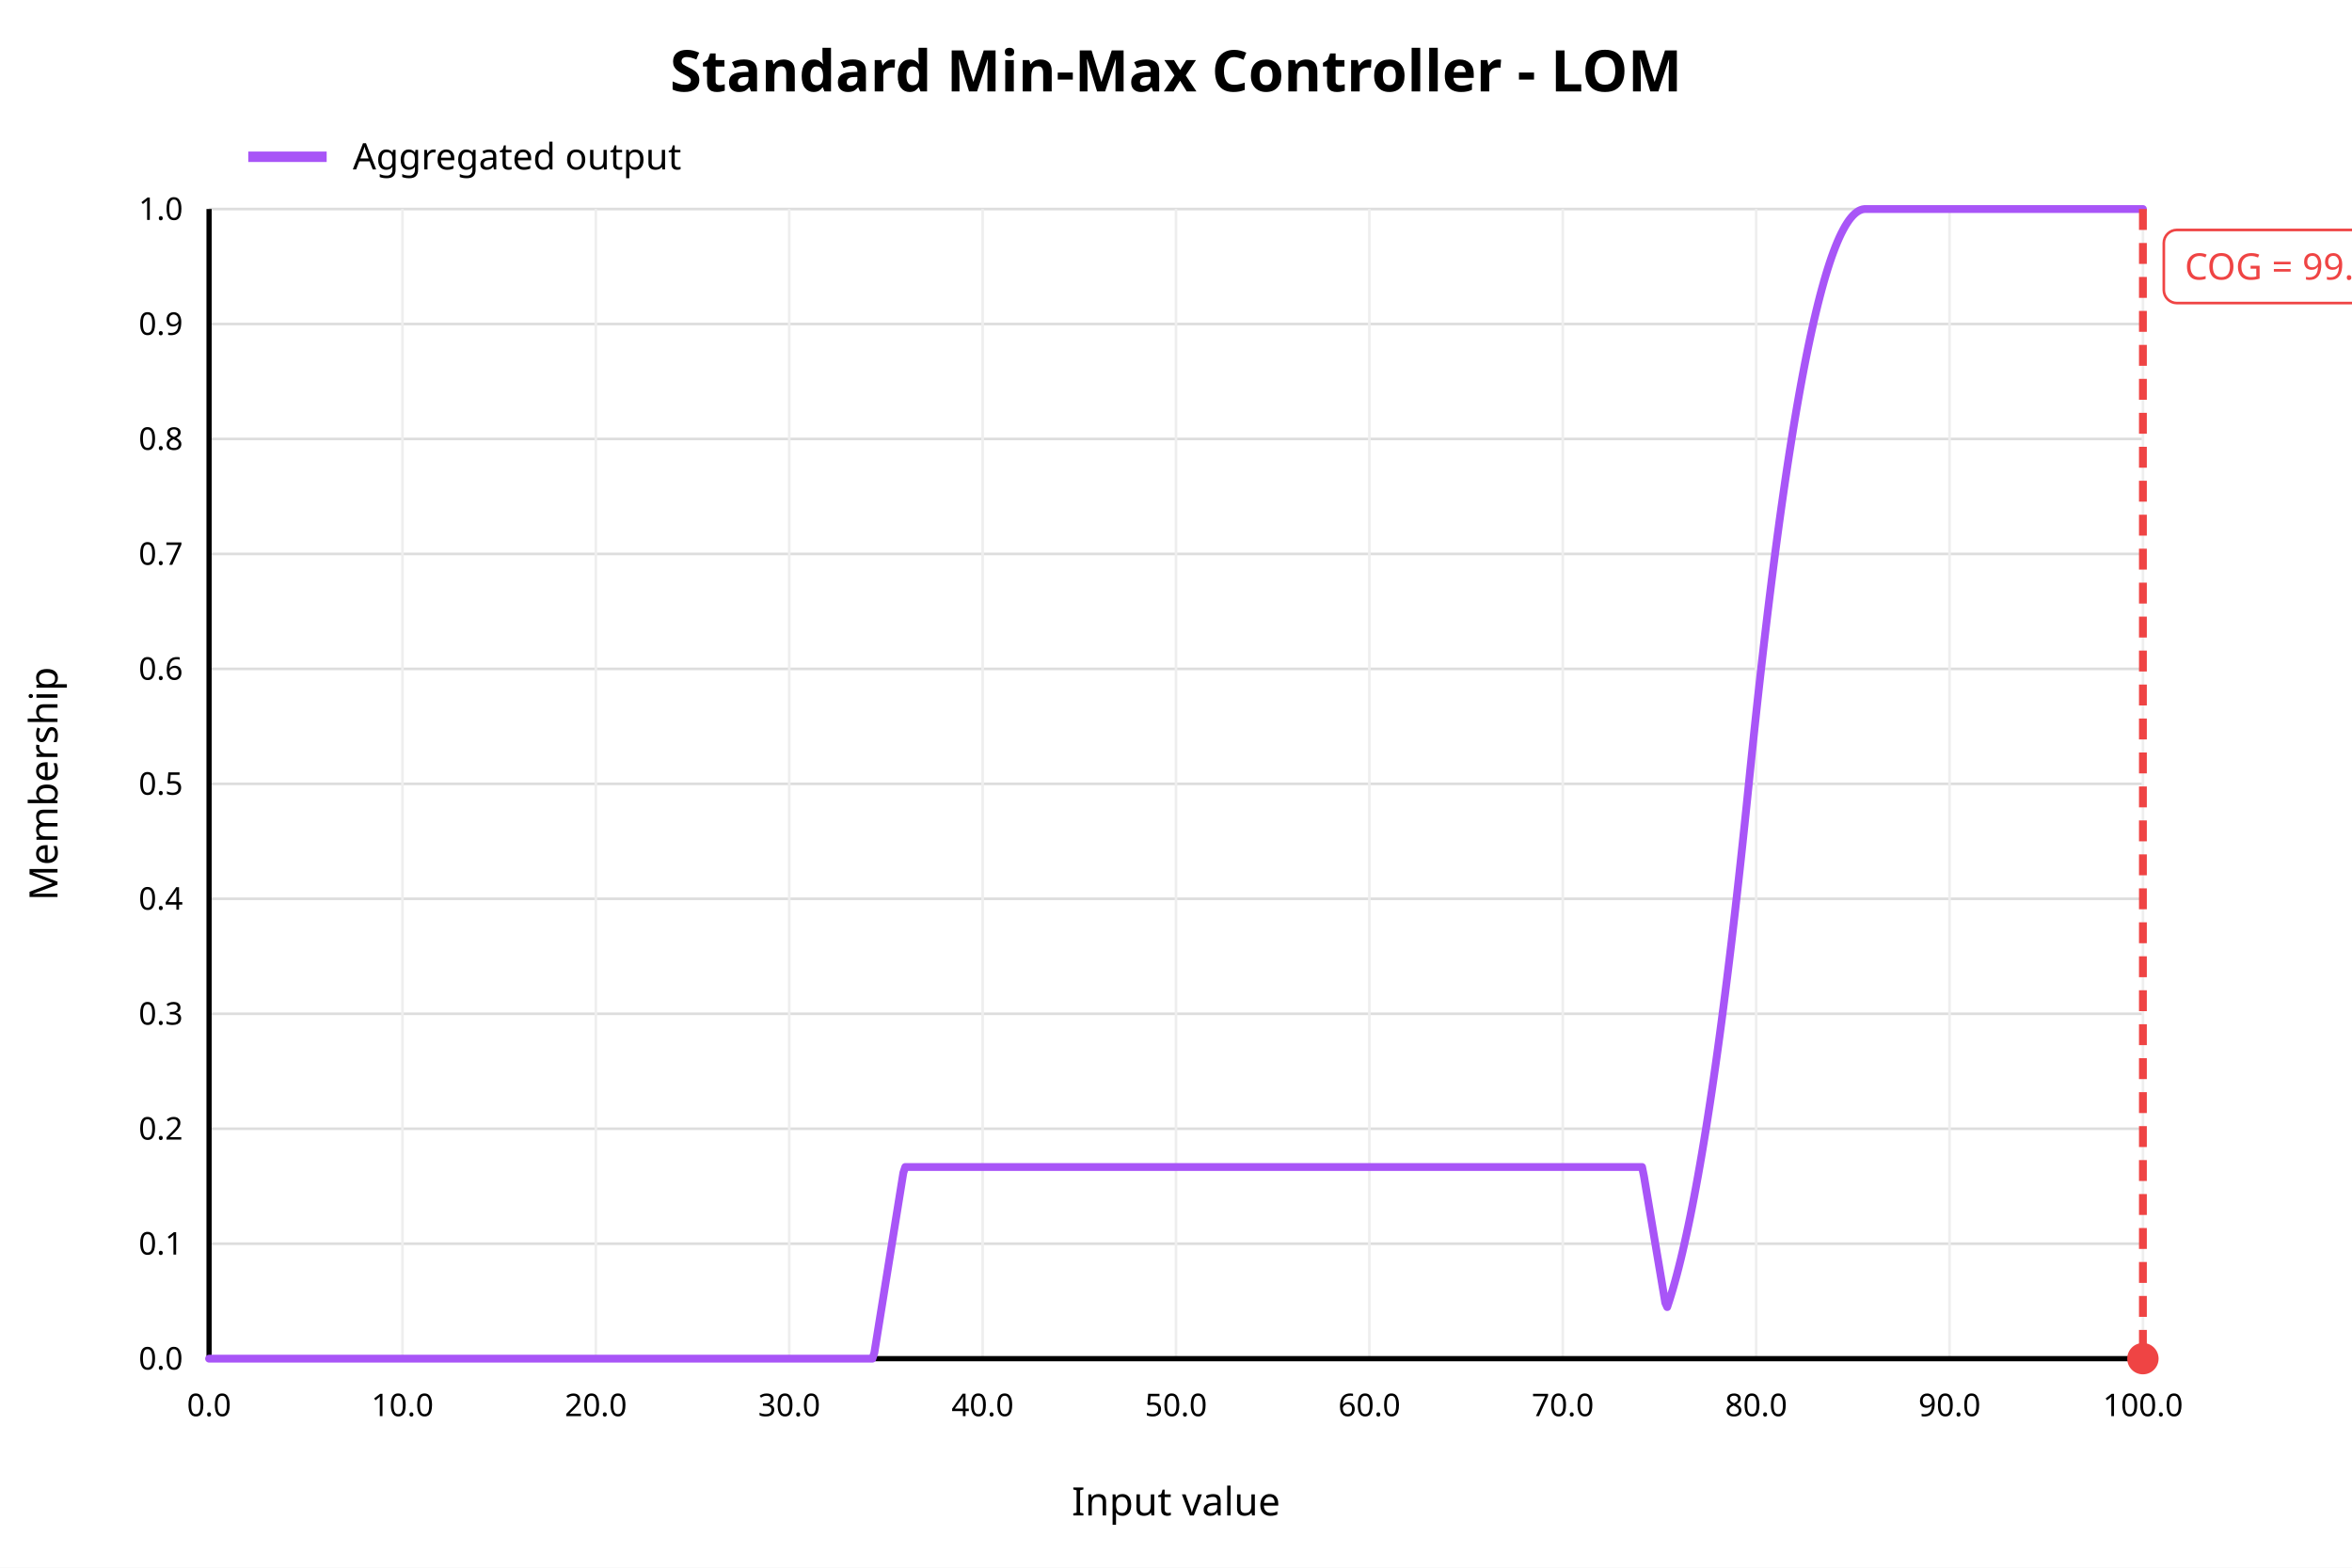
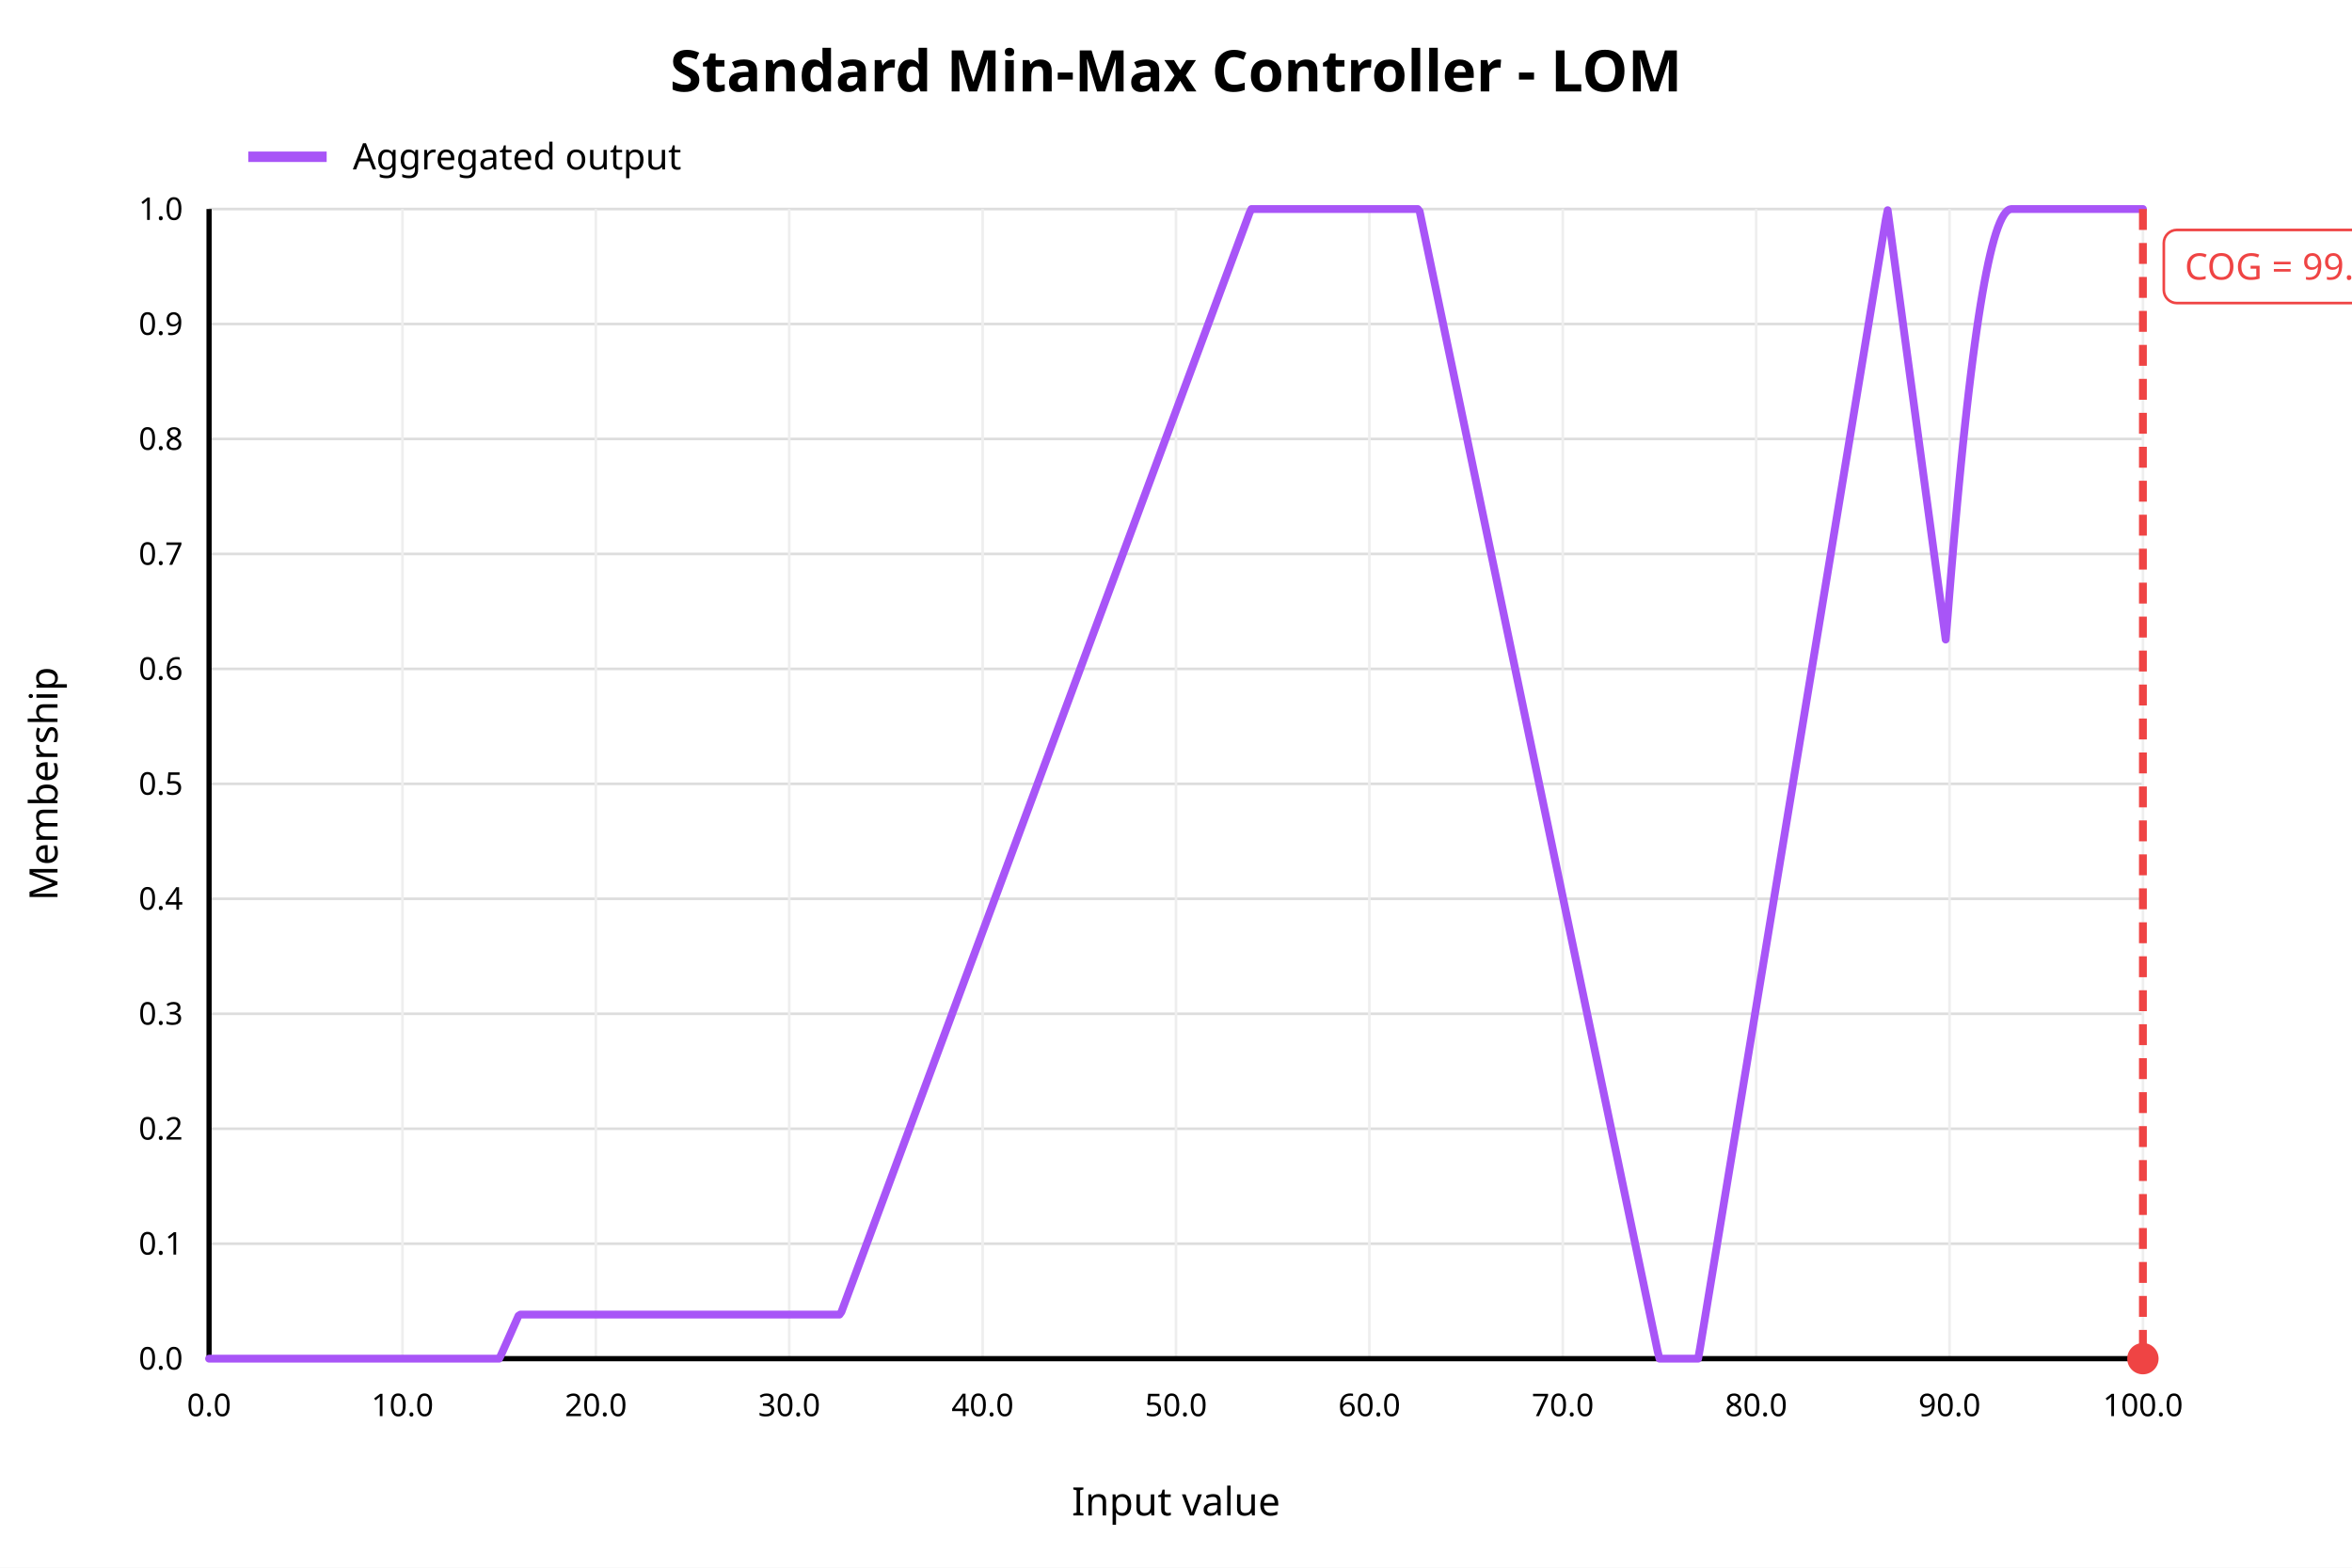
<svg xmlns="http://www.w3.org/2000/svg" width="900" height="600" viewBox="0 0 900 600">
  <rect x="0" y="0" width="900" height="600" fill="white" />
  <text x="450" y="35" text-anchor="middle" font-family="sans-serif" font-size="22" font-weight="bold" fill="black">Standard Min-Max Controller - LOM</text>
  <line x1="80" y1="520.00" x2="820" y2="520.00" stroke="#dddddd" stroke-width="1" />
  <text x="70" y="520.00" text-anchor="end" dominant-baseline="middle" font-family="sans-serif" font-size="12" fill="black">0.0</text>
  <line x1="80" y1="476.00" x2="820" y2="476.00" stroke="#dddddd" stroke-width="1" />
  <text x="70" y="476.00" text-anchor="end" dominant-baseline="middle" font-family="sans-serif" font-size="12" fill="black">0.1</text>
  <line x1="80" y1="432.00" x2="820" y2="432.00" stroke="#dddddd" stroke-width="1" />
  <text x="70" y="432.00" text-anchor="end" dominant-baseline="middle" font-family="sans-serif" font-size="12" fill="black">0.2</text>
  <line x1="80" y1="388.00" x2="820" y2="388.00" stroke="#dddddd" stroke-width="1" />
  <text x="70" y="388.00" text-anchor="end" dominant-baseline="middle" font-family="sans-serif" font-size="12" fill="black">0.3</text>
  <line x1="80" y1="344.00" x2="820" y2="344.00" stroke="#dddddd" stroke-width="1" />
  <text x="70" y="344.00" text-anchor="end" dominant-baseline="middle" font-family="sans-serif" font-size="12" fill="black">0.4</text>
  <line x1="80" y1="300.00" x2="820" y2="300.00" stroke="#dddddd" stroke-width="1" />
  <text x="70" y="300.00" text-anchor="end" dominant-baseline="middle" font-family="sans-serif" font-size="12" fill="black">0.5</text>
  <line x1="80" y1="256.00" x2="820" y2="256.00" stroke="#dddddd" stroke-width="1" />
  <text x="70" y="256.00" text-anchor="end" dominant-baseline="middle" font-family="sans-serif" font-size="12" fill="black">0.6</text>
  <line x1="80" y1="212.00" x2="820" y2="212.00" stroke="#dddddd" stroke-width="1" />
  <text x="70" y="212.00" text-anchor="end" dominant-baseline="middle" font-family="sans-serif" font-size="12" fill="black">0.7</text>
  <line x1="80" y1="168.00" x2="820" y2="168.00" stroke="#dddddd" stroke-width="1" />
  <text x="70" y="168.00" text-anchor="end" dominant-baseline="middle" font-family="sans-serif" font-size="12" fill="black">0.8</text>
  <line x1="80" y1="124.00" x2="820" y2="124.00" stroke="#dddddd" stroke-width="1" />
  <text x="70" y="124.00" text-anchor="end" dominant-baseline="middle" font-family="sans-serif" font-size="12" fill="black">0.9</text>
  <line x1="80" y1="80.00" x2="820" y2="80.00" stroke="#dddddd" stroke-width="1" />
  <text x="70" y="80.00" text-anchor="end" dominant-baseline="middle" font-family="sans-serif" font-size="12" fill="black">1.0</text>
  <line x1="80.00" y1="80" x2="80.00" y2="520" stroke="#eeeeee" stroke-width="1" />
  <text x="80.00" y="542" text-anchor="middle" font-family="sans-serif" font-size="12" fill="black">0.0</text>
  <line x1="154.00" y1="80" x2="154.00" y2="520" stroke="#eeeeee" stroke-width="1" />
  <text x="154.00" y="542" text-anchor="middle" font-family="sans-serif" font-size="12" fill="black">10.0</text>
  <line x1="228.00" y1="80" x2="228.00" y2="520" stroke="#eeeeee" stroke-width="1" />
  <text x="228.00" y="542" text-anchor="middle" font-family="sans-serif" font-size="12" fill="black">20.0</text>
  <line x1="302.00" y1="80" x2="302.00" y2="520" stroke="#eeeeee" stroke-width="1" />
  <text x="302.00" y="542" text-anchor="middle" font-family="sans-serif" font-size="12" fill="black">30.0</text>
  <line x1="376.00" y1="80" x2="376.00" y2="520" stroke="#eeeeee" stroke-width="1" />
  <text x="376.00" y="542" text-anchor="middle" font-family="sans-serif" font-size="12" fill="black">40.0</text>
  <line x1="450.00" y1="80" x2="450.00" y2="520" stroke="#eeeeee" stroke-width="1" />
  <text x="450.00" y="542" text-anchor="middle" font-family="sans-serif" font-size="12" fill="black">50.0</text>
  <line x1="524.00" y1="80" x2="524.00" y2="520" stroke="#eeeeee" stroke-width="1" />
  <text x="524.00" y="542" text-anchor="middle" font-family="sans-serif" font-size="12" fill="black">60.0</text>
  <line x1="598.00" y1="80" x2="598.00" y2="520" stroke="#eeeeee" stroke-width="1" />
  <text x="598.00" y="542" text-anchor="middle" font-family="sans-serif" font-size="12" fill="black">70.0</text>
  <line x1="672.00" y1="80" x2="672.00" y2="520" stroke="#eeeeee" stroke-width="1" />
  <text x="672.00" y="542" text-anchor="middle" font-family="sans-serif" font-size="12" fill="black">80.0</text>
  <line x1="746.00" y1="80" x2="746.00" y2="520" stroke="#eeeeee" stroke-width="1" />
  <text x="746.00" y="542" text-anchor="middle" font-family="sans-serif" font-size="12" fill="black">90.0</text>
  <line x1="820.00" y1="80" x2="820.00" y2="520" stroke="#eeeeee" stroke-width="1" />
  <text x="820.00" y="542" text-anchor="middle" font-family="sans-serif" font-size="12" fill="black">100.0</text>
  <line x1="80" y1="520" x2="820" y2="520" stroke="black" stroke-width="2" />
  <line x1="80" y1="80" x2="80" y2="520" stroke="black" stroke-width="2" />
  <text x="450" y="580" text-anchor="middle" font-family="sans-serif" font-size="15" fill="black">Input value</text>
  <text x="22" y="300" text-anchor="middle" font-family="sans-serif" font-size="15" fill="black" transform="rotate(-90 22 300)">Membership</text>
-   <polyline fill="none" stroke="#a855f7" stroke-width="3" stroke-linejoin="round" stroke-linecap="round" points="80.00,520.00 80.74,520.00 81.48,520.00 82.22,520.00 82.96,520.00 83.70,520.00 84.44,520.00 85.18,520.00 85.92,520.00 86.66,520.00 87.40,520.00 88.14,520.00 88.88,520.00 89.62,520.00 90.36,520.00 91.10,520.00 91.84,520.00 92.58,520.00 93.32,520.00 94.06,520.00 94.80,520.00 95.54,520.00 96.28,520.00 97.02,520.00 97.76,520.00 98.50,520.00 99.24,520.00 99.98,520.00 100.72,520.00 101.46,520.00 102.20,520.00 102.94,520.00 103.68,520.00 104.42,520.00 105.16,520.00 105.90,520.00 106.64,520.00 107.38,520.00 108.12,520.00 108.86,520.00 109.60,520.00 110.34,520.00 111.08,520.00 111.82,520.00 112.56,520.00 113.30,520.00 114.04,520.00 114.78,520.00 115.52,520.00 116.26,520.00 117.00,520.00 117.74,520.00 118.48,520.00 119.22,520.00 119.96,520.00 120.70,520.00 121.44,520.00 122.18,520.00 122.92,520.00 123.66,520.00 124.40,520.00 125.14,520.00 125.88,520.00 126.62,520.00 127.36,520.00 128.10,520.00 128.84,520.00 129.58,520.00 130.32,520.00 131.06,520.00 131.80,520.00 132.54,520.00 133.28,520.00 134.02,520.00 134.76,520.00 135.50,520.00 136.24,520.00 136.98,520.00 137.72,520.00 138.46,520.00 139.20,520.00 139.94,520.00 140.68,520.00 141.42,520.00 142.16,520.00 142.90,520.00 143.64,520.00 144.38,520.00 145.12,520.00 145.86,520.00 146.60,520.00 147.34,520.00 148.08,520.00 148.82,520.00 149.56,520.00 150.30,520.00 151.04,520.00 151.78,520.00 152.52,520.00 153.26,520.00 154.00,520.00 154.74,520.00 155.48,520.00 156.22,520.00 156.96,520.00 157.70,520.00 158.44,520.00 159.18,520.00 159.92,520.00 160.66,520.00 161.40,520.00 162.14,520.00 162.88,520.00 163.62,520.00 164.36,520.00 165.10,520.00 165.84,520.00 166.58,520.00 167.32,520.00 168.06,520.00 168.80,520.00 169.54,520.00 170.28,520.00 171.02,520.00 171.76,520.00 172.50,520.00 173.24,520.00 173.98,520.00 174.72,520.00 175.46,520.00 176.20,520.00 176.94,520.00 177.68,520.00 178.42,520.00 179.16,520.00 179.90,520.00 180.64,520.00 181.38,520.00 182.12,520.00 182.86,520.00 183.60,520.00 184.34,520.00 185.08,520.00 185.82,520.00 186.56,520.00 187.30,520.00 188.04,520.00 188.78,520.00 189.52,520.00 190.26,520.00 191.00,520.00 191.74,520.00 192.48,520.00 193.22,520.00 193.96,520.00 194.70,520.00 195.44,520.00 196.18,520.00 196.92,520.00 197.66,520.00 198.40,520.00 199.14,520.00 199.88,520.00 200.62,520.00 201.36,520.00 202.10,520.00 202.84,520.00 203.58,520.00 204.32,520.00 205.06,520.00 205.80,520.00 206.54,520.00 207.28,520.00 208.02,520.00 208.76,520.00 209.50,520.00 210.24,520.00 210.98,520.00 211.72,520.00 212.46,520.00 213.20,520.00 213.94,520.00 214.68,520.00 215.42,520.00 216.16,520.00 216.90,520.00 217.64,520.00 218.38,520.00 219.12,520.00 219.86,520.00 220.60,520.00 221.34,520.00 222.08,520.00 222.82,520.00 223.56,520.00 224.30,520.00 225.04,520.00 225.78,520.00 226.52,520.00 227.26,520.00 228.00,520.00 228.74,520.00 229.48,520.00 230.22,520.00 230.96,520.00 231.70,520.00 232.44,520.00 233.18,520.00 233.92,520.00 234.66,520.00 235.40,520.00 236.14,520.00 236.88,520.00 237.62,520.00 238.36,520.00 239.10,520.00 239.84,520.00 240.58,520.00 241.32,520.00 242.06,520.00 242.80,520.00 243.54,520.00 244.28,520.00 245.02,520.00 245.76,520.00 246.50,520.00 247.24,520.00 247.98,520.00 248.72,520.00 249.46,520.00 250.20,520.00 250.94,520.00 251.68,520.00 252.42,520.00 253.16,520.00 253.90,520.00 254.64,520.00 255.38,520.00 256.12,520.00 256.86,520.00 257.60,520.00 258.34,520.00 259.08,520.00 259.82,520.00 260.56,520.00 261.30,520.00 262.04,520.00 262.78,520.00 263.52,520.00 264.26,520.00 265.00,520.00 265.74,520.00 266.48,520.00 267.22,520.00 267.96,520.00 268.70,520.00 269.44,520.00 270.18,520.00 270.92,520.00 271.66,520.00 272.40,520.00 273.14,520.00 273.88,520.00 274.62,520.00 275.36,520.00 276.10,520.00 276.84,520.00 277.58,520.00 278.32,520.00 279.06,520.00 279.80,520.00 280.54,520.00 281.28,520.00 282.02,520.00 282.76,520.00 283.50,520.00 284.24,520.00 284.98,520.00 285.72,520.00 286.46,520.00 287.20,520.00 287.94,520.00 288.68,520.00 289.42,520.00 290.16,520.00 290.90,520.00 291.64,520.00 292.38,520.00 293.12,520.00 293.86,520.00 294.60,520.00 295.34,520.00 296.08,520.00 296.82,520.00 297.56,520.00 298.30,520.00 299.04,520.00 299.78,520.00 300.52,520.00 301.26,520.00 302.00,520.00 302.74,520.00 303.48,520.00 304.22,520.00 304.96,520.00 305.70,520.00 306.44,520.00 307.18,520.00 307.92,520.00 308.66,520.00 309.40,520.00 310.14,520.00 310.88,520.00 311.62,520.00 312.36,520.00 313.10,520.00 313.84,520.00 314.58,520.00 315.32,520.00 316.06,520.00 316.80,520.00 317.54,520.00 318.28,520.00 319.02,520.00 319.76,520.00 320.50,520.00 321.24,520.00 321.98,520.00 322.72,520.00 323.46,520.00 324.20,520.00 324.94,520.00 325.68,520.00 326.42,520.00 327.16,520.00 327.90,520.00 328.64,520.00 329.38,520.00 330.12,520.00 330.86,520.00 331.60,520.00 332.34,520.00 333.08,520.00 333.82,520.00 334.56,517.82 335.30,513.23 336.04,508.63 336.78,504.04 337.52,499.44 338.26,494.85 339.00,490.25 339.74,485.66 340.48,481.06 341.22,476.46 341.96,471.87 342.70,467.27 343.44,462.68 344.18,458.08 344.92,453.49 345.66,448.89 346.40,446.64 347.14,446.64 347.88,446.64 348.62,446.64 349.36,446.64 350.10,446.64 350.84,446.64 351.58,446.64 352.32,446.64 353.06,446.64 353.80,446.64 354.54,446.64 355.28,446.64 356.02,446.64 356.76,446.64 357.50,446.64 358.24,446.64 358.98,446.64 359.72,446.64 360.46,446.64 361.20,446.64 361.94,446.64 362.68,446.64 363.42,446.64 364.16,446.64 364.90,446.64 365.64,446.64 366.38,446.64 367.12,446.64 367.86,446.64 368.60,446.64 369.34,446.64 370.08,446.64 370.82,446.64 371.56,446.64 372.30,446.64 373.04,446.64 373.78,446.64 374.52,446.64 375.26,446.64 376.00,446.64 376.74,446.64 377.48,446.64 378.22,446.64 378.96,446.64 379.70,446.64 380.44,446.64 381.18,446.64 381.92,446.64 382.66,446.64 383.40,446.64 384.14,446.64 384.88,446.64 385.62,446.64 386.36,446.64 387.10,446.64 387.84,446.64 388.58,446.64 389.32,446.64 390.06,446.64 390.80,446.64 391.54,446.64 392.28,446.64 393.02,446.64 393.76,446.64 394.50,446.64 395.24,446.64 395.98,446.64 396.72,446.64 397.46,446.64 398.20,446.64 398.94,446.64 399.68,446.64 400.42,446.64 401.16,446.64 401.90,446.64 402.64,446.64 403.38,446.64 404.12,446.64 404.86,446.64 405.60,446.64 406.34,446.64 407.08,446.64 407.82,446.64 408.56,446.64 409.30,446.64 410.04,446.64 410.78,446.64 411.52,446.64 412.26,446.64 413.00,446.64 413.74,446.64 414.48,446.64 415.22,446.64 415.96,446.64 416.70,446.64 417.44,446.64 418.18,446.64 418.92,446.64 419.66,446.64 420.40,446.64 421.14,446.64 421.88,446.64 422.62,446.64 423.36,446.64 424.10,446.64 424.84,446.64 425.58,446.64 426.32,446.64 427.06,446.64 427.80,446.64 428.54,446.64 429.28,446.64 430.02,446.64 430.76,446.64 431.50,446.64 432.24,446.64 432.98,446.64 433.72,446.64 434.46,446.64 435.20,446.64 435.94,446.64 436.68,446.64 437.42,446.64 438.16,446.64 438.90,446.64 439.64,446.64 440.38,446.64 441.12,446.64 441.86,446.64 442.60,446.64 443.34,446.64 444.08,446.64 444.82,446.64 445.56,446.64 446.30,446.64 447.04,446.64 447.78,446.64 448.52,446.64 449.26,446.64 450.00,446.64 450.74,446.64 451.48,446.64 452.22,446.64 452.96,446.64 453.70,446.64 454.44,446.64 455.18,446.64 455.92,446.64 456.66,446.64 457.40,446.64 458.14,446.64 458.88,446.64 459.62,446.64 460.36,446.64 461.10,446.64 461.84,446.64 462.58,446.64 463.32,446.64 464.06,446.64 464.80,446.64 465.54,446.64 466.28,446.64 467.02,446.64 467.76,446.64 468.50,446.64 469.24,446.64 469.98,446.64 470.72,446.64 471.46,446.64 472.20,446.64 472.94,446.64 473.68,446.64 474.42,446.64 475.16,446.64 475.90,446.64 476.64,446.64 477.38,446.64 478.12,446.64 478.86,446.64 479.60,446.64 480.34,446.64 481.08,446.64 481.82,446.64 482.56,446.64 483.30,446.64 484.04,446.64 484.78,446.64 485.52,446.64 486.26,446.64 487.00,446.64 487.74,446.64 488.48,446.64 489.22,446.64 489.96,446.64 490.70,446.64 491.44,446.64 492.18,446.64 492.92,446.64 493.66,446.64 494.40,446.64 495.14,446.64 495.88,446.64 496.62,446.64 497.36,446.64 498.10,446.64 498.84,446.64 499.58,446.64 500.32,446.64 501.06,446.64 501.80,446.64 502.54,446.64 503.28,446.64 504.02,446.64 504.76,446.64 505.50,446.64 506.24,446.64 506.98,446.64 507.72,446.64 508.46,446.64 509.20,446.64 509.94,446.64 510.68,446.64 511.42,446.64 512.16,446.64 512.90,446.64 513.64,446.64 514.38,446.64 515.12,446.64 515.86,446.64 516.60,446.64 517.34,446.64 518.08,446.64 518.82,446.64 519.56,446.64 520.30,446.64 521.04,446.64 521.78,446.64 522.52,446.64 523.26,446.64 524.00,446.64 524.74,446.64 525.48,446.64 526.22,446.64 526.96,446.64 527.70,446.64 528.44,446.64 529.18,446.64 529.92,446.64 530.66,446.64 531.40,446.64 532.14,446.64 532.88,446.64 533.62,446.64 534.36,446.64 535.10,446.64 535.84,446.64 536.58,446.64 537.32,446.64 538.06,446.64 538.80,446.64 539.54,446.64 540.28,446.64 541.02,446.64 541.76,446.64 542.50,446.64 543.24,446.64 543.98,446.64 544.72,446.64 545.46,446.64 546.20,446.64 546.94,446.64 547.68,446.64 548.42,446.64 549.16,446.64 549.90,446.64 550.64,446.64 551.38,446.64 552.12,446.64 552.86,446.64 553.60,446.64 554.34,446.64 555.08,446.64 555.82,446.64 556.56,446.64 557.30,446.64 558.04,446.64 558.78,446.64 559.52,446.64 560.26,446.64 561.00,446.64 561.74,446.64 562.48,446.64 563.22,446.64 563.96,446.64 564.70,446.64 565.44,446.64 566.18,446.64 566.92,446.64 567.66,446.64 568.40,446.64 569.14,446.64 569.88,446.64 570.62,446.64 571.36,446.64 572.10,446.64 572.84,446.64 573.58,446.64 574.32,446.64 575.06,446.64 575.80,446.64 576.54,446.64 577.28,446.64 578.02,446.64 578.76,446.64 579.50,446.64 580.24,446.64 580.98,446.64 581.72,446.64 582.46,446.64 583.20,446.64 583.94,446.64 584.68,446.64 585.42,446.64 586.16,446.64 586.90,446.64 587.64,446.64 588.38,446.64 589.12,446.64 589.86,446.64 590.60,446.64 591.34,446.64 592.08,446.64 592.82,446.64 593.56,446.64 594.30,446.64 595.04,446.64 595.78,446.64 596.52,446.64 597.26,446.64 598.00,446.64 598.74,446.64 599.48,446.64 600.22,446.64 600.96,446.64 601.70,446.64 602.44,446.64 603.18,446.64 603.92,446.64 604.66,446.64 605.40,446.64 606.14,446.64 606.88,446.64 607.62,446.64 608.36,446.64 609.10,446.64 609.84,446.64 610.58,446.64 611.32,446.64 612.06,446.64 612.80,446.64 613.54,446.64 614.28,446.64 615.02,446.64 615.76,446.64 616.50,446.64 617.24,446.64 617.98,446.64 618.72,446.64 619.46,446.64 620.20,446.64 620.94,446.64 621.68,446.64 622.42,446.64 623.16,446.64 623.90,446.64 624.64,446.64 625.38,446.64 626.12,446.64 626.86,446.64 627.60,446.64 628.34,446.64 629.08,450.27 629.82,454.67 630.56,459.06 631.30,463.46 632.04,467.85 632.78,472.25 633.52,476.64 634.26,481.04 635.00,485.43 635.74,489.83 636.48,494.22 637.22,498.62 637.96,500.26 638.70,498.02 639.44,495.65 640.18,493.16 640.92,490.54 641.66,487.81 642.40,484.95 643.14,481.98 643.88,478.88 644.62,475.66 645.36,472.32 646.10,468.86 646.84,465.28 647.58,461.57 648.32,457.75 649.06,453.80 649.80,449.73 650.54,445.55 651.28,441.24 652.02,436.80 652.76,432.25 653.50,427.58 654.24,422.78 654.98,417.86 655.72,412.83 656.46,407.67 657.20,402.39 657.94,396.99 658.68,391.46 659.42,385.82 660.16,380.05 660.90,374.17 661.64,368.16 662.38,362.03 663.12,355.78 663.86,349.41 664.60,342.91 665.34,336.30 666.08,329.56 666.82,322.70 667.56,315.73 668.30,308.63 669.04,301.41 669.78,294.14 670.52,287.00 671.26,279.97 672.00,273.07 672.74,266.28 673.48,259.62 674.22,253.08 674.96,246.66 675.70,240.37 676.44,234.19 677.18,228.14 677.92,222.20 678.66,216.39 679.40,210.70 680.14,205.13 680.88,199.68 681.62,194.35 682.36,189.15 683.10,184.06 683.84,179.10 684.58,174.26 685.32,169.54 686.06,164.94 686.80,160.46 687.54,156.10 688.28,151.87 689.02,147.75 689.76,143.76 690.50,139.89 691.24,136.14 691.98,132.51 692.72,129.00 693.46,125.61 694.20,122.35 694.94,119.20 695.68,116.18 696.42,113.28 697.16,110.50 697.90,107.84 698.64,105.30 699.38,102.88 700.12,100.59 700.86,98.41 701.60,96.36 702.34,94.43 703.08,92.62 703.82,90.93 704.56,89.36 705.30,87.92 706.04,86.59 706.78,85.39 707.52,84.30 708.26,83.34 709.00,82.50 709.74,81.79 710.48,81.19 711.22,80.71 711.96,80.36 712.70,80.12 713.44,80.01 714.18,80.00 714.92,80.00 715.66,80.00 716.40,80.00 717.14,80.00 717.88,80.00 718.62,80.00 719.36,80.00 720.10,80.00 720.84,80.00 721.58,80.00 722.32,80.00 723.06,80.00 723.80,80.00 724.54,80.00 725.28,80.00 726.02,80.00 726.76,80.00 727.50,80.00 728.24,80.00 728.98,80.00 729.72,80.00 730.46,80.00 731.20,80.00 731.94,80.00 732.68,80.00 733.42,80.00 734.16,80.00 734.90,80.00 735.64,80.00 736.38,80.00 737.12,80.00 737.86,80.00 738.60,80.00 739.34,80.00 740.08,80.00 740.82,80.00 741.56,80.00 742.30,80.00 743.04,80.00 743.78,80.00 744.52,80.00 745.26,80.00 746.00,80.00 746.74,80.00 747.48,80.00 748.22,80.00 748.96,80.00 749.70,80.00 750.44,80.00 751.18,80.00 751.92,80.00 752.66,80.00 753.40,80.00 754.14,80.00 754.88,80.00 755.62,80.00 756.36,80.00 757.10,80.00 757.84,80.00 758.58,80.00 759.32,80.00 760.06,80.00 760.80,80.00 761.54,80.00 762.28,80.00 763.02,80.00 763.76,80.00 764.50,80.00 765.24,80.00 765.98,80.00 766.72,80.00 767.46,80.00 768.20,80.00 768.94,80.00 769.68,80.00 770.42,80.00 771.16,80.00 771.90,80.00 772.64,80.00 773.38,80.00 774.12,80.00 774.86,80.00 775.60,80.00 776.34,80.00 777.08,80.00 777.82,80.00 778.56,80.00 779.30,80.00 780.04,80.00 780.78,80.00 781.52,80.00 782.26,80.00 783.00,80.00 783.74,80.00 784.48,80.00 785.22,80.00 785.96,80.00 786.70,80.00 787.44,80.00 788.18,80.00 788.92,80.00 789.66,80.00 790.40,80.00 791.14,80.00 791.88,80.00 792.62,80.00 793.36,80.00 794.10,80.00 794.84,80.00 795.58,80.00 796.32,80.00 797.06,80.00 797.80,80.00 798.54,80.00 799.28,80.00 800.02,80.00 800.76,80.00 801.50,80.00 802.24,80.00 802.98,80.00 803.72,80.00 804.46,80.00 805.20,80.00 805.94,80.00 806.68,80.00 807.42,80.00 808.16,80.00 808.90,80.00 809.64,80.00 810.38,80.00 811.12,80.00 811.86,80.00 812.60,80.00 813.34,80.00 814.08,80.00 814.82,80.00 815.56,80.00 816.30,80.00 817.04,80.00 817.78,80.00 818.52,80.00 819.26,80.00 820.00,80.00" />
+   <polyline fill="none" stroke="#a855f7" stroke-width="3" stroke-linejoin="round" stroke-linecap="round" points="80.00,520.00 80.74,520.00 81.48,520.00 82.22,520.00 82.96,520.00 83.70,520.00 84.44,520.00 85.18,520.00 85.92,520.00 86.66,520.00 87.40,520.00 88.14,520.00 88.88,520.00 89.62,520.00 90.36,520.00 91.10,520.00 91.84,520.00 92.58,520.00 93.32,520.00 94.06,520.00 94.80,520.00 95.54,520.00 96.28,520.00 97.02,520.00 97.76,520.00 98.50,520.00 99.24,520.00 99.98,520.00 100.72,520.00 101.46,520.00 102.20,520.00 102.94,520.00 103.68,520.00 104.42,520.00 105.16,520.00 105.90,520.00 106.64,520.00 107.38,520.00 108.12,520.00 108.86,520.00 109.60,520.00 110.34,520.00 111.08,520.00 111.82,520.00 112.56,520.00 113.30,520.00 114.04,520.00 114.78,520.00 115.52,520.00 116.26,520.00 117.00,520.00 117.74,520.00 118.48,520.00 119.22,520.00 119.96,520.00 120.70,520.00 121.44,520.00 122.18,520.00 122.92,520.00 123.66,520.00 124.40,520.00 125.14,520.00 125.88,520.00 126.62,520.00 127.36,520.00 128.10,520.00 128.84,520.00 129.58,520.00 130.32,520.00 131.06,520.00 131.80,520.00 132.54,520.00 133.28,520.00 134.02,520.00 134.76,520.00 135.50,520.00 136.24,520.00 136.98,520.00 137.72,520.00 138.46,520.00 139.20,520.00 139.94,520.00 140.68,520.00 141.42,520.00 142.16,520.00 142.90,520.00 143.64,520.00 144.38,520.00 145.12,520.00 145.86,520.00 146.60,520.00 147.34,520.00 148.08,520.00 148.82,520.00 149.56,520.00 150.30,520.00 151.04,520.00 151.78,520.00 152.52,520.00 153.26,520.00 154.00,520.00 154.74,520.00 155.48,520.00 156.22,520.00 156.96,520.00 157.70,520.00 158.44,520.00 159.18,520.00 159.92,520.00 160.66,520.00 161.40,520.00 162.14,520.00 162.88,520.00 163.62,520.00 164.36,520.00 165.10,520.00 165.84,520.00 166.58,520.00 167.32,520.00 168.06,520.00 168.80,520.00 169.54,520.00 170.28,520.00 171.02,520.00 171.76,520.00 172.50,520.00 173.24,520.00 173.98,520.00 174.72,520.00 175.46,520.00 176.20,520.00 176.94,520.00 177.68,520.00 178.42,520.00 179.16,520.00 179.90,520.00 180.64,520.00 181.38,520.00 182.12,520.00 182.86,520.00 183.60,520.00 184.34,520.00 185.08,520.00 185.82,520.00 186.56,520.00 187.30,520.00 188.04,520.00 188.78,520.00 189.52,520.00 190.26,520.00 191.00,520.00 191.74,518.58 192.48,516.92 193.22,515.26 193.96,513.59 194.70,511.93 195.44,510.27 196.18,508.60 196.92,506.94 197.66,505.28 198.40,503.61 199.14,503.13 199.88,503.13 200.62,503.13 201.36,503.13 202.10,503.13 202.84,503.13 203.58,503.13 204.32,503.13 205.06,503.13 205.80,503.13 206.54,503.13 207.28,503.13 208.02,503.13 208.76,503.13 209.50,503.13 210.24,503.13 210.98,503.13 211.72,503.13 212.46,503.13 213.20,503.13 213.94,503.13 214.68,503.13 215.42,503.13 216.16,503.13 216.90,503.13 217.64,503.13 218.38,503.13 219.12,503.13 219.86,503.13 220.60,503.13 221.34,503.13 222.08,503.13 222.82,503.13 223.56,503.13 224.30,503.13 225.04,503.13 225.78,503.13 226.52,503.13 227.26,503.13 228.00,503.13 228.74,503.13 229.48,503.13 230.22,503.13 230.96,503.13 231.70,503.13 232.44,503.13 233.18,503.13 233.92,503.13 234.66,503.13 235.40,503.13 236.14,503.13 236.88,503.13 237.62,503.13 238.36,503.13 239.10,503.13 239.84,503.13 240.58,503.13 241.32,503.13 242.06,503.13 242.80,503.13 243.54,503.13 244.28,503.13 245.02,503.13 245.76,503.13 246.50,503.13 247.24,503.13 247.98,503.13 248.72,503.13 249.46,503.13 250.20,503.13 250.94,503.13 251.68,503.13 252.42,503.13 253.16,503.13 253.90,503.13 254.64,503.13 255.38,503.13 256.12,503.13 256.86,503.13 257.60,503.13 258.34,503.13 259.08,503.13 259.82,503.13 260.56,503.13 261.30,503.13 262.04,503.13 262.78,503.13 263.52,503.13 264.26,503.13 265.00,503.13 265.74,503.13 266.48,503.13 267.22,503.13 267.96,503.13 268.70,503.13 269.44,503.13 270.18,503.13 270.92,503.13 271.66,503.13 272.40,503.13 273.14,503.13 273.88,503.13 274.62,503.13 275.36,503.13 276.10,503.13 276.84,503.13 277.58,503.13 278.32,503.13 279.06,503.13 279.80,503.13 280.54,503.13 281.28,503.13 282.02,503.13 282.76,503.13 283.50,503.13 284.24,503.13 284.98,503.13 285.72,503.13 286.46,503.13 287.20,503.13 287.94,503.13 288.68,503.13 289.42,503.13 290.16,503.13 290.90,503.13 291.64,503.13 292.38,503.13 293.12,503.13 293.86,503.13 294.60,503.13 295.34,503.13 296.08,503.13 296.82,503.13 297.56,503.13 298.30,503.13 299.04,503.13 299.78,503.13 300.52,503.13 301.26,503.13 302.00,503.13 302.74,503.13 303.48,503.13 304.22,503.13 304.96,503.13 305.70,503.13 306.44,503.13 307.18,503.13 307.92,503.13 308.66,503.13 309.40,503.13 310.14,503.13 310.88,503.13 311.62,503.13 312.36,503.13 313.10,503.13 313.84,503.13 314.58,503.13 315.32,503.13 316.06,503.13 316.80,503.13 317.54,503.13 318.28,503.13 319.02,503.13 319.76,503.13 320.50,503.13 321.24,503.13 321.98,502.09 322.72,500.09 323.46,498.10 324.20,496.11 324.94,494.11 325.68,492.12 326.42,490.13 327.16,488.13 327.90,486.14 328.64,484.15 329.38,482.15 330.12,480.16 330.86,478.17 331.60,476.17 332.34,474.18 333.08,472.19 333.82,470.19 334.56,468.20 335.30,466.21 336.04,464.21 336.78,462.22 337.52,460.23 338.26,458.24 339.00,456.24 339.74,454.25 340.48,452.26 341.22,450.26 341.96,448.27 342.70,446.28 343.44,444.28 344.18,442.29 344.92,440.30 345.66,438.30 346.40,436.31 347.14,434.32 347.88,432.32 348.62,430.33 349.36,428.34 350.10,426.34 350.84,424.35 351.58,422.36 352.32,420.36 353.06,418.37 353.80,416.38 354.54,414.39 355.28,412.39 356.02,410.40 356.76,408.41 357.50,406.41 358.24,404.42 358.98,402.43 359.72,400.43 360.46,398.44 361.20,396.45 361.94,394.45 362.68,392.46 363.42,390.47 364.16,388.47 364.90,386.48 365.64,384.49 366.38,382.49 367.12,380.50 367.86,378.51 368.60,376.52 369.34,374.52 370.08,372.53 370.82,370.54 371.56,368.54 372.30,366.55 373.04,364.56 373.78,362.56 374.52,360.57 375.26,358.58 376.00,356.58 376.74,354.59 377.48,352.60 378.22,350.60 378.96,348.61 379.70,346.62 380.44,344.62 381.18,342.63 381.92,340.64 382.66,338.64 383.40,336.65 384.14,334.66 384.88,332.67 385.62,330.67 386.36,328.68 387.10,326.69 387.84,324.69 388.58,322.70 389.32,320.71 390.06,318.71 390.80,316.72 391.54,314.73 392.28,312.73 393.02,310.74 393.76,308.75 394.50,306.75 395.24,304.76 395.98,302.77 396.72,300.77 397.46,298.78 398.20,296.79 398.94,294.79 399.68,292.80 400.42,290.81 401.16,288.82 401.90,286.82 402.64,284.83 403.38,282.84 404.12,280.84 404.86,278.85 405.60,276.86 406.34,274.86 407.08,272.87 407.82,270.88 408.56,268.88 409.30,266.89 410.04,264.90 410.78,262.90 411.52,260.91 412.26,258.92 413.00,256.92 413.74,254.93 414.48,252.94 415.22,250.94 415.96,248.95 416.70,246.96 417.44,244.97 418.18,242.97 418.92,240.98 419.66,238.99 420.40,236.99 421.14,235.00 421.88,233.01 422.62,231.01 423.36,229.02 424.10,227.03 424.84,225.03 425.58,223.04 426.32,221.05 427.06,219.05 427.80,217.06 428.54,215.07 429.28,213.07 430.02,211.08 430.76,209.09 431.50,207.09 432.24,205.10 432.98,203.11 433.72,201.12 434.46,199.12 435.20,197.13 435.94,195.14 436.68,193.14 437.42,191.15 438.16,189.16 438.90,187.16 439.64,185.17 440.38,183.18 441.12,181.18 441.86,179.19 442.60,177.20 443.34,175.20 444.08,173.21 444.82,171.22 445.56,169.22 446.30,167.23 447.04,165.24 447.78,163.25 448.52,161.25 449.26,159.26 450.00,157.27 450.74,155.27 451.48,153.28 452.22,151.29 452.96,149.29 453.70,147.30 454.44,145.31 455.18,143.31 455.92,141.32 456.66,139.33 457.40,137.33 458.14,135.34 458.88,133.35 459.62,131.35 460.36,129.36 461.10,127.37 461.84,125.37 462.58,123.38 463.32,121.39 464.06,119.40 464.80,117.40 465.54,115.41 466.28,113.42 467.02,111.42 467.76,109.43 468.50,107.44 469.24,105.44 469.98,103.45 470.72,101.46 471.46,99.46 472.20,97.47 472.94,95.48 473.68,93.48 474.42,91.49 475.16,89.50 475.90,87.50 476.64,85.51 477.38,83.52 478.12,81.52 478.86,80.00 479.60,80.00 480.34,80.00 481.08,80.00 481.82,80.00 482.56,80.00 483.30,80.00 484.04,80.00 484.78,80.00 485.52,80.00 486.26,80.00 487.00,80.00 487.74,80.00 488.48,80.00 489.22,80.00 489.96,80.00 490.70,80.00 491.44,80.00 492.18,80.00 492.92,80.00 493.66,80.00 494.40,80.00 495.14,80.00 495.88,80.00 496.62,80.00 497.36,80.00 498.10,80.00 498.84,80.00 499.58,80.00 500.32,80.00 501.06,80.00 501.80,80.00 502.54,80.00 503.28,80.00 504.02,80.00 504.76,80.00 505.50,80.00 506.24,80.00 506.98,80.00 507.72,80.00 508.46,80.00 509.20,80.00 509.94,80.00 510.68,80.00 511.42,80.00 512.16,80.00 512.90,80.00 513.64,80.00 514.38,80.00 515.12,80.00 515.86,80.00 516.60,80.00 517.34,80.00 518.08,80.00 518.82,80.00 519.56,80.00 520.30,80.00 521.04,80.00 521.78,80.00 522.52,80.00 523.26,80.00 524.00,80.00 524.74,80.00 525.48,80.00 526.22,80.00 526.96,80.00 527.70,80.00 528.44,80.00 529.18,80.00 529.92,80.00 530.66,80.00 531.40,80.00 532.14,80.00 532.88,80.00 533.62,80.00 534.36,80.00 535.10,80.00 535.84,80.00 536.58,80.00 537.32,80.00 538.06,80.00 538.80,80.00 539.54,80.00 540.28,80.00 541.02,80.00 541.76,80.00 542.50,80.00 543.24,80.92 543.98,84.47 544.72,88.01 545.46,91.56 546.20,95.10 546.94,98.65 547.68,102.19 548.42,105.74 549.16,109.28 549.90,112.83 550.64,116.37 551.38,119.92 552.12,123.46 552.86,127.01 553.60,130.56 554.34,134.10 555.08,137.65 555.82,141.19 556.56,144.74 557.30,148.28 558.04,151.83 558.78,155.37 559.52,158.92 560.26,162.46 561.00,166.01 561.74,169.55 562.48,173.10 563.22,176.64 563.96,180.19 564.70,183.73 565.44,187.28 566.18,190.83 566.92,194.37 567.66,197.92 568.40,201.46 569.14,205.01 569.88,208.55 570.62,212.10 571.36,215.64 572.10,219.19 572.84,222.73 573.58,226.28 574.32,229.82 575.06,233.37 575.80,236.91 576.54,240.46 577.28,244.00 578.02,247.55 578.76,251.09 579.50,254.64 580.24,258.19 580.98,261.73 581.72,265.28 582.46,268.82 583.20,272.37 583.94,275.91 584.68,279.46 585.42,283.00 586.16,286.55 586.90,290.09 587.64,293.64 588.38,297.18 589.12,300.73 589.86,304.27 590.60,307.82 591.34,311.36 592.08,314.91 592.82,318.46 593.56,322.00 594.30,325.55 595.04,329.09 595.78,332.64 596.52,336.18 597.26,339.73 598.00,343.27 598.74,346.82 599.48,350.36 600.22,353.91 600.96,357.45 601.70,361.00 602.44,364.54 603.18,368.09 603.92,371.63 604.66,375.18 605.40,378.73 606.14,382.27 606.88,385.82 607.62,389.36 608.36,392.91 609.10,396.45 609.84,400.00 610.58,403.54 611.32,407.09 612.06,410.63 612.80,414.18 613.54,417.72 614.28,421.27 615.02,424.81 615.76,428.36 616.50,431.90 617.24,435.45 617.98,439.00 618.72,442.54 619.46,446.09 620.20,449.63 620.94,453.18 621.68,456.72 622.42,460.27 623.16,463.81 623.90,467.36 624.64,470.90 625.38,474.45 626.12,477.99 626.86,481.54 627.60,485.08 628.34,488.63 629.08,492.17 629.82,495.72 630.56,499.27 631.30,502.81 632.04,506.36 632.78,509.90 633.52,513.45 634.26,516.99 635.00,520.00 635.74,520.00 636.48,520.00 637.22,520.00 637.96,520.00 638.70,520.00 639.44,520.00 640.18,520.00 640.92,520.00 641.66,520.00 642.40,520.00 643.14,520.00 643.88,520.00 644.62,520.00 645.36,520.00 646.10,520.00 646.84,520.00 647.58,520.00 648.32,520.00 649.06,520.00 649.80,520.00 650.54,515.83 651.28,511.33 652.02,506.84 652.76,502.34 653.50,497.84 654.24,493.35 654.98,488.85 655.72,484.35 656.46,479.86 657.20,475.36 657.94,470.86 658.68,466.37 659.42,461.87 660.16,457.37 660.90,452.87 661.64,448.38 662.38,443.88 663.12,439.38 663.86,434.89 664.60,430.39 665.34,425.89 666.08,421.40 666.82,416.90 667.56,412.40 668.30,407.91 669.04,403.41 669.78,398.91 670.52,394.41 671.26,389.92 672.00,385.42 672.74,380.92 673.48,376.43 674.22,371.93 674.96,367.43 675.70,362.94 676.44,358.44 677.18,353.94 677.92,349.45 678.66,344.95 679.40,340.45 680.14,335.95 680.88,331.46 681.62,326.96 682.36,322.46 683.10,317.97 683.84,313.47 684.58,308.97 685.32,304.48 686.06,299.98 686.80,295.48 687.54,290.98 688.28,286.49 689.02,281.99 689.76,277.49 690.50,273.00 691.24,268.50 691.98,264.00 692.72,259.51 693.46,255.01 694.20,250.51 694.94,246.02 695.68,241.52 696.42,237.02 697.16,232.52 697.90,228.03 698.64,223.53 699.38,219.03 700.12,214.54 700.86,210.04 701.60,205.54 702.34,201.05 703.08,196.55 703.82,192.05 704.56,187.56 705.30,183.06 706.04,178.56 706.78,174.06 707.52,169.57 708.26,165.07 709.00,160.57 709.74,156.08 710.48,151.58 711.22,147.08 711.96,142.59 712.70,138.09 713.44,133.59 714.18,129.09 714.92,124.60 715.66,120.10 716.40,115.60 717.14,111.11 717.88,106.61 718.62,102.11 719.36,97.62 720.10,93.12 720.84,88.62 721.58,84.13 722.32,80.45 723.06,85.93 723.80,91.41 724.54,96.88 725.28,102.36 726.02,107.84 726.76,113.32 727.50,118.79 728.24,124.27 728.98,129.75 729.72,135.22 730.46,140.70 731.20,146.18 731.94,151.66 732.68,157.13 733.42,162.61 734.16,168.09 734.90,173.57 735.64,179.04 736.38,184.52 737.12,190.00 737.86,195.47 738.60,200.95 739.34,206.43 740.08,211.91 740.82,217.38 741.56,222.86 742.30,228.34 743.04,233.81 743.78,239.29 744.52,244.77 745.26,236.09 746.00,226.78 746.74,217.76 747.48,209.03 748.22,200.58 748.96,192.42 749.70,184.54 750.44,176.95 751.18,169.65 751.92,162.63 752.66,155.90 753.40,149.45 754.14,143.29 754.88,137.42 755.62,131.83 756.36,126.53 757.10,121.51 757.84,116.78 758.58,112.34 759.32,108.18 760.06,104.31 760.80,100.72 761.54,97.42 762.28,94.41 763.02,91.68 763.76,89.24 764.50,87.08 765.24,85.21 765.98,83.63 766.72,82.33 767.46,81.32 768.20,80.59 768.94,80.15 769.68,80.00 770.42,80.00 771.16,80.00 771.90,80.00 772.64,80.00 773.38,80.00 774.12,80.00 774.86,80.00 775.60,80.00 776.34,80.00 777.08,80.00 777.82,80.00 778.56,80.00 779.30,80.00 780.04,80.00 780.78,80.00 781.52,80.00 782.26,80.00 783.00,80.00 783.74,80.00 784.48,80.00 785.22,80.00 785.96,80.00 786.70,80.00 787.44,80.00 788.18,80.00 788.92,80.00 789.66,80.00 790.40,80.00 791.14,80.00 791.88,80.00 792.62,80.00 793.36,80.00 794.10,80.00 794.84,80.00 795.58,80.00 796.32,80.00 797.06,80.00 797.80,80.00 798.54,80.00 799.28,80.00 800.02,80.00 800.76,80.00 801.50,80.00 802.24,80.00 802.98,80.00 803.72,80.00 804.46,80.00 805.20,80.00 805.94,80.00 806.68,80.00 807.42,80.00 808.16,80.00 808.90,80.00 809.64,80.00 810.38,80.00 811.12,80.00 811.86,80.00 812.60,80.00 813.34,80.00 814.08,80.00 814.82,80.00 815.56,80.00 816.30,80.00 817.04,80.00 817.78,80.00 818.52,80.00 819.26,80.00 820.00,80.00" />
  <line x1="819.99" y1="80" x2="819.99" y2="520" stroke="#ef4444" stroke-width="3" stroke-dasharray="8 5" />
  <circle cx="819.99" cy="520" r="6" fill="#ef4444" />
  <rect x="827.99" y="88" width="130" height="28" rx="5" fill="white" stroke="#ef4444" />
  <text x="835.99" y="107" font-family="sans-serif" font-size="14" fill="#ef4444">COG = 99.99905</text>
  <line x1="95" y1="60" x2="125" y2="60" stroke="#a855f7" stroke-width="4" />
  <text x="135" y="60" dominant-baseline="middle" font-family="sans-serif" font-size="14" fill="black">Aggregated output</text>
</svg>
